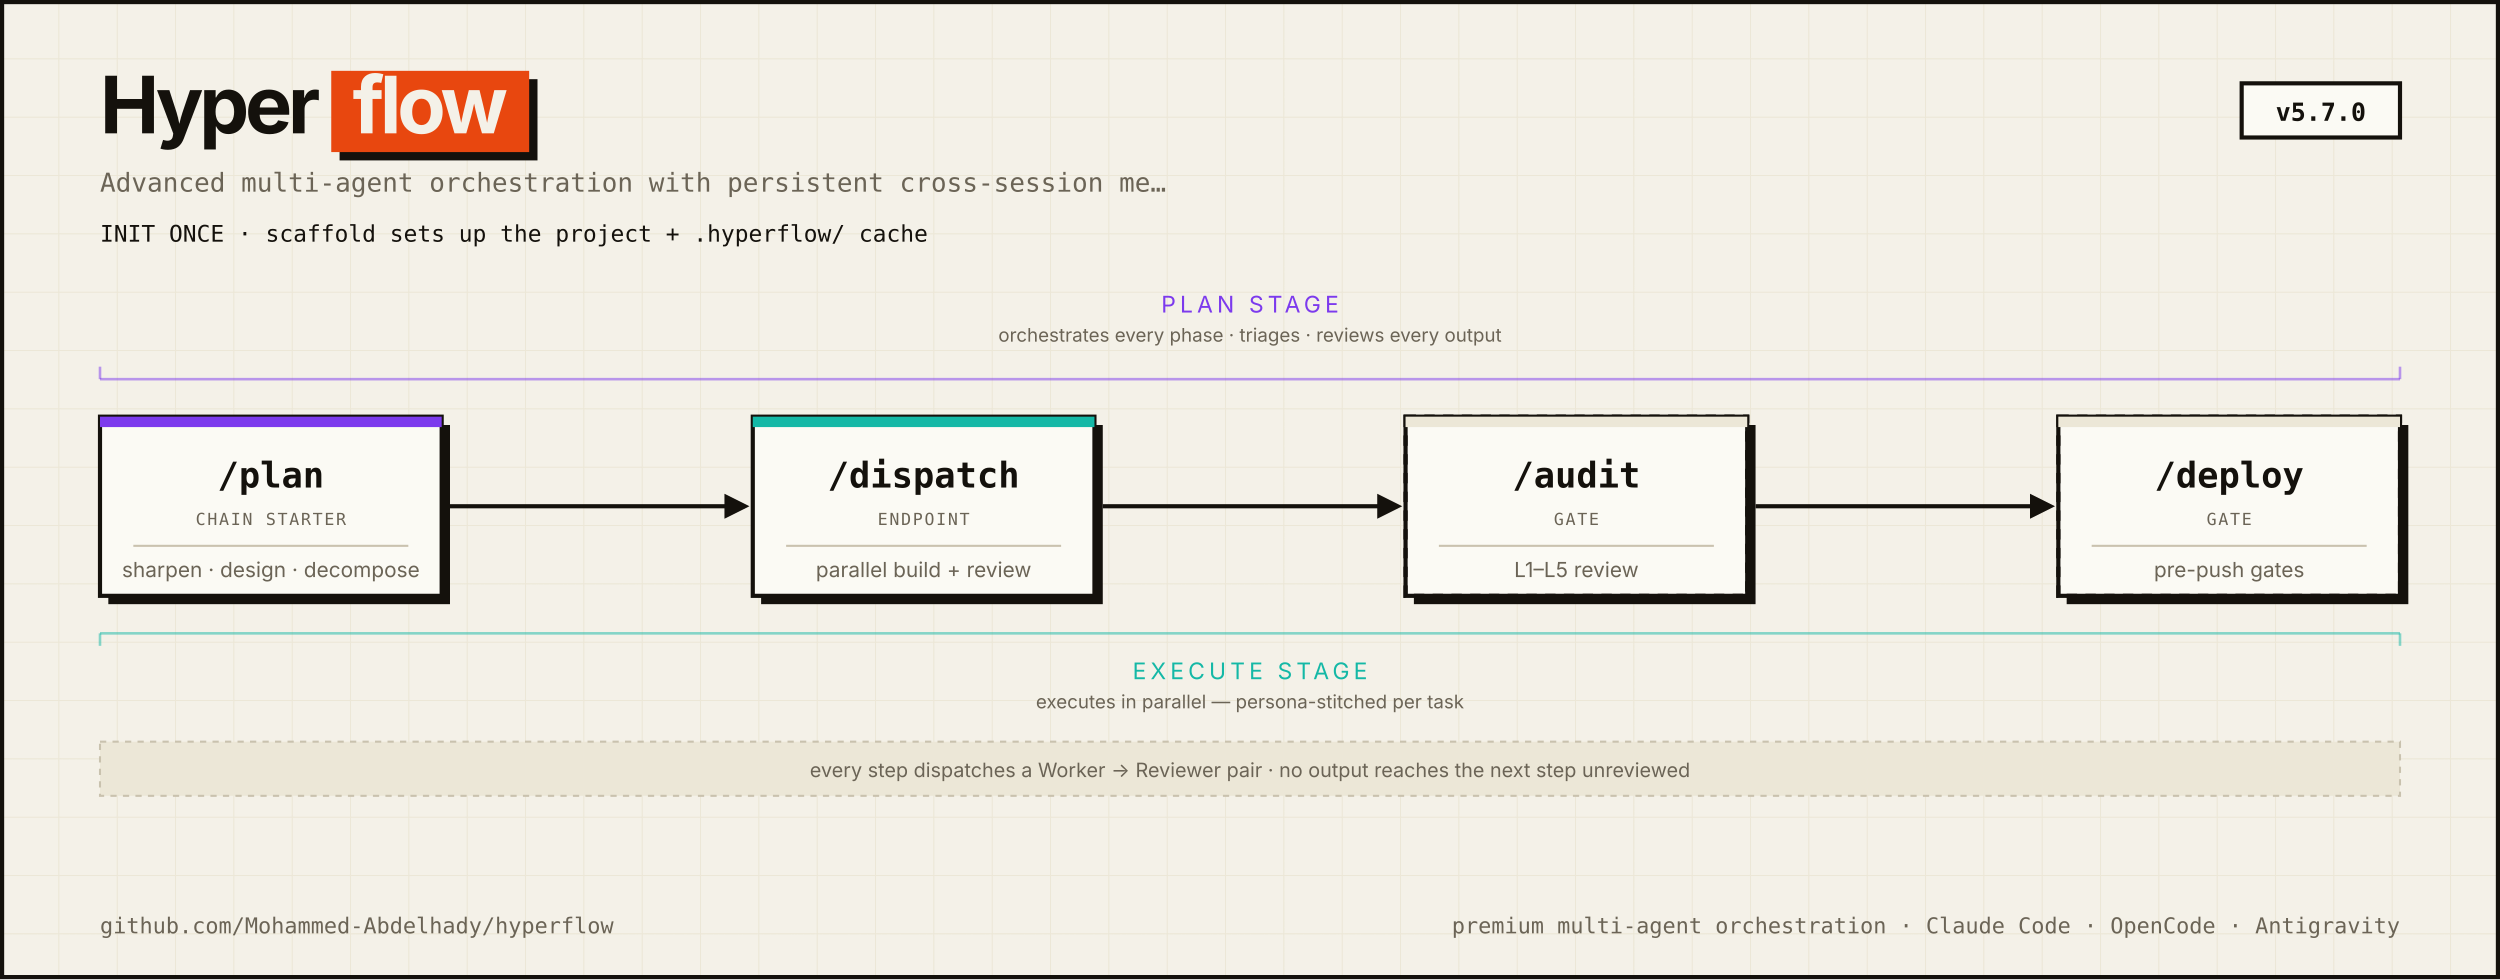
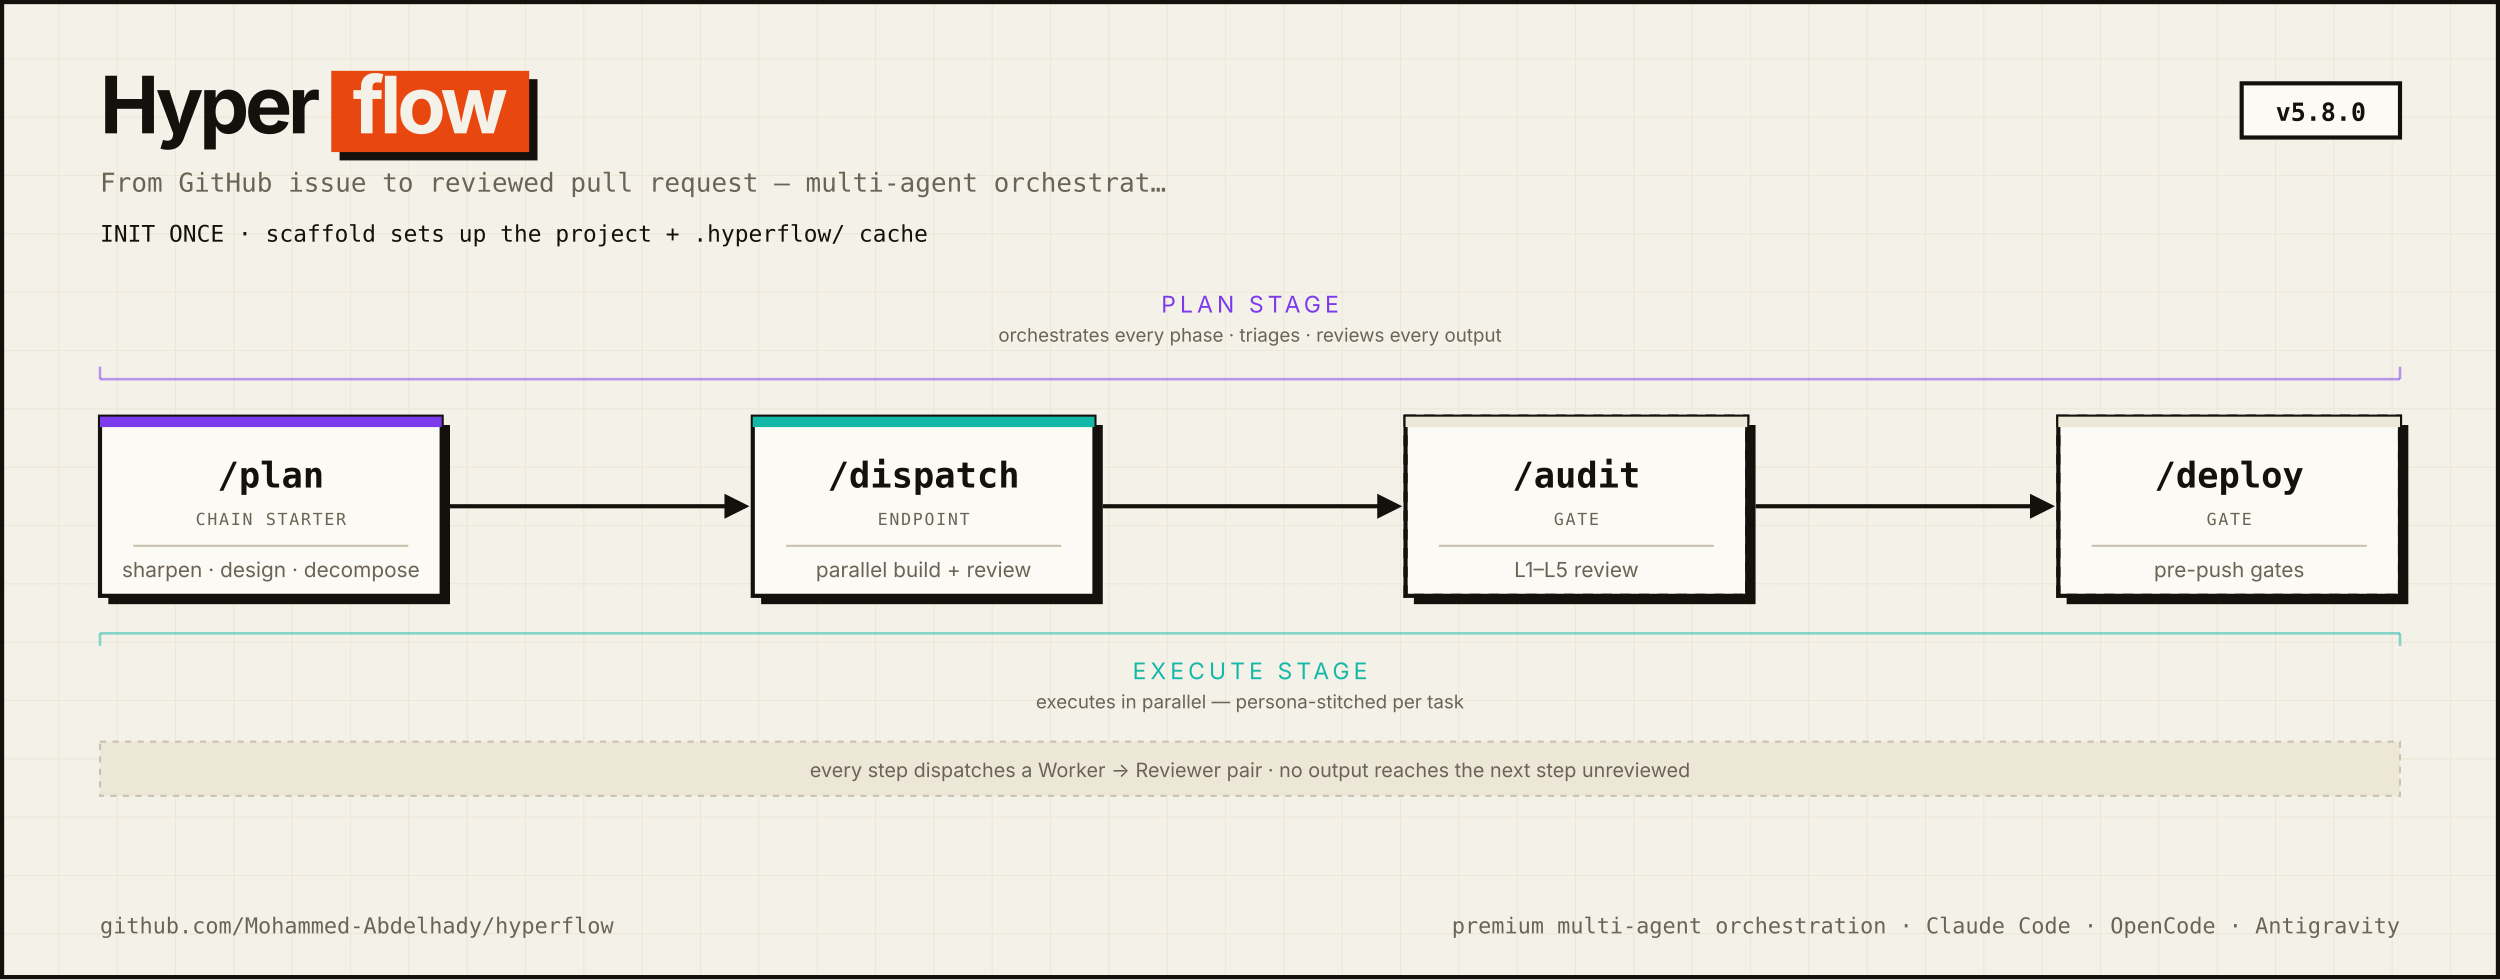
<svg xmlns="http://www.w3.org/2000/svg" viewBox="0 0 1200 470" width="1200" height="470" role="img" aria-labelledby="t d" font-family="'Space Grotesk', ui-sans-serif, -apple-system, BlinkMacSystemFont, system-ui, sans-serif">
  <defs>
    <pattern id="grid" width="28" height="28" patternUnits="userSpaceOnUse">
      <path d="M28 0 L0 0 0 28" fill="none" stroke="#ECE7D7" stroke-width="1" />
    </pattern>
    <marker id="arr" viewBox="0 0 10 10" refX="8" refY="5" markerWidth="6" markerHeight="6" orient="auto">
      <path d="M0,0 L10,5 L0,10 Z" fill="#14110C" />
    </marker>
  </defs>
  <rect x="0" y="0" width="1200" height="470" fill="#F4F1E8" />
  <rect x="0" y="0" width="1200" height="470" fill="url(#grid)" />
  <rect x="1" y="1" width="1198" height="468" fill="none" stroke="#14110C" stroke-width="2" />
  <text x="48" y="64" fill="#14110C" font-size="38" font-weight="700" text-anchor="start" letter-spacing="-2">Hyper</text>
  <rect x="163" y="38" width="95" height="39" fill="#14110C" />
  <rect x="159" y="34" width="95" height="39" fill="#E8470F" />
  <text x="206.5" y="64" fill="#F4F1E8" font-size="38" font-weight="700" text-anchor="middle" letter-spacing="-2">flow</text>
  <rect x="1076" y="40" width="76" height="26" fill="#FBFAF4" stroke="#14110C" stroke-width="2" />
-   <text x="1114.0" y="58" fill="#14110C" font-size="12" font-weight="700" text-anchor="middle" font-family="'JetBrains Mono', ui-monospace, SFMono-Regular, Menlo, monospace">v5.7.0</text>
-   <text x="48" y="92" fill="#6B6456" font-size="12.5" font-weight="400" text-anchor="start" font-family="'JetBrains Mono', ui-monospace, SFMono-Regular, Menlo, monospace">Advanced multi-agent orchestration with persistent cross-session me…</text>
+   <text x="1114.0" y="58" fill="#14110C" font-size="12" font-weight="700" text-anchor="middle" font-family="'JetBrains Mono', ui-monospace, SFMono-Regular, Menlo, monospace">v5.8.0</text>
+   <text x="48" y="92" fill="#6B6456" font-size="12.5" font-weight="400" text-anchor="start" font-family="'JetBrains Mono', ui-monospace, SFMono-Regular, Menlo, monospace">From GitHub issue to reviewed pull request — multi-agent orchestrat…</text>
  <text x="48" y="116" fill="#14110C" font-size="11" font-weight="400" text-anchor="start" font-family="'JetBrains Mono', ui-monospace, SFMono-Regular, Menlo, monospace">INIT ONCE  ·  scaffold sets up the project + .hyperflow/ cache</text>
  <text x="600.0" y="150" fill="#7C3AED" font-size="11" font-weight="400" text-anchor="middle" letter-spacing="0.18em">PLAN STAGE</text>
  <text x="600.0" y="164" fill="#6B6456" font-size="9" font-weight="400" text-anchor="middle">orchestrates every phase · triages · reviews every output</text>
  <line x1="48" y1="182" x2="1152" y2="182" stroke="#7C3AED" stroke-width="1.25" stroke-opacity="0.5" />
  <line x1="48" y1="182" x2="48" y2="176" stroke="#7C3AED" stroke-width="1.25" stroke-opacity="0.5" />
  <line x1="1152" y1="182" x2="1152" y2="176" stroke="#7C3AED" stroke-width="1.25" stroke-opacity="0.5" />
  <rect x="52.0" y="204" width="164" height="86" fill="#14110C" />
  <rect x="48.0" y="200" width="164" height="86" fill="#FBFAF4" stroke="#14110C" stroke-width="2" />
  <rect x="48.0" y="200" width="164" height="5" fill="#7C3AED" />
  <text x="130.0" y="234" fill="#14110C" font-size="17" font-weight="700" text-anchor="middle" font-family="'JetBrains Mono', ui-monospace, SFMono-Regular, Menlo, monospace">/plan</text>
  <text x="130.0" y="252" fill="#6B6456" font-size="8" font-weight="400" text-anchor="middle" font-family="'JetBrains Mono', ui-monospace, SFMono-Regular, Menlo, monospace" letter-spacing="0.8">CHAIN STARTER</text>
  <line x1="64.0" y1="262" x2="196.0" y2="262" stroke="#C9C2AE" stroke-width="1" />
  <text x="130.0" y="277" fill="#6B6456" font-size="10" font-weight="400" text-anchor="middle">sharpen · design · decompose</text>
  <line x1="216.0" y1="243.0" x2="357.333" y2="243.0" stroke="#14110C" stroke-width="2" marker-end="url(#arr)" />
  <rect x="365.333" y="204" width="164" height="86" fill="#14110C" />
  <rect x="361.333" y="200" width="164" height="86" fill="#FBFAF4" stroke="#14110C" stroke-width="2" />
  <rect x="361.333" y="200" width="164" height="5" fill="#14B8A6" />
  <text x="443.333" y="234" fill="#14110C" font-size="17" font-weight="700" text-anchor="middle" font-family="'JetBrains Mono', ui-monospace, SFMono-Regular, Menlo, monospace">/dispatch</text>
  <text x="443.333" y="252" fill="#6B6456" font-size="8" font-weight="400" text-anchor="middle" font-family="'JetBrains Mono', ui-monospace, SFMono-Regular, Menlo, monospace" letter-spacing="0.8">ENDPOINT</text>
  <line x1="377.333" y1="262" x2="509.333" y2="262" stroke="#C9C2AE" stroke-width="1" />
  <text x="443.333" y="277" fill="#6B6456" font-size="10" font-weight="400" text-anchor="middle">parallel build + review</text>
  <line x1="529.333" y1="243.0" x2="670.667" y2="243.0" stroke="#14110C" stroke-width="2" marker-end="url(#arr)" />
  <rect x="678.667" y="204" width="164" height="86" fill="#14110C" />
  <rect x="674.667" y="200" width="164" height="86" fill="#FBFAF4" stroke="#14110C" stroke-width="2" />
  <rect x="674.667" y="200" width="164" height="86" fill="none" stroke="#14110C" stroke-width="2" stroke-dasharray="5 4" />
  <rect x="674.667" y="200" width="164" height="5" fill="#ECE7D7" />
  <text x="756.667" y="234" fill="#14110C" font-size="17" font-weight="700" text-anchor="middle" font-family="'JetBrains Mono', ui-monospace, SFMono-Regular, Menlo, monospace">/audit</text>
  <text x="756.667" y="252" fill="#6B6456" font-size="8" font-weight="400" text-anchor="middle" font-family="'JetBrains Mono', ui-monospace, SFMono-Regular, Menlo, monospace" letter-spacing="0.8">GATE</text>
  <line x1="690.667" y1="262" x2="822.667" y2="262" stroke="#C9C2AE" stroke-width="1" />
  <text x="756.667" y="277" fill="#6B6456" font-size="10" font-weight="400" text-anchor="middle">L1–L5 review</text>
  <line x1="842.667" y1="243.0" x2="984" y2="243.0" stroke="#14110C" stroke-width="2" marker-end="url(#arr)" />
  <rect x="992" y="204" width="164" height="86" fill="#14110C" />
  <rect x="988" y="200" width="164" height="86" fill="#FBFAF4" stroke="#14110C" stroke-width="2" />
  <rect x="988" y="200" width="164" height="86" fill="none" stroke="#14110C" stroke-width="2" stroke-dasharray="5 4" />
  <rect x="988" y="200" width="164" height="5" fill="#ECE7D7" />
  <text x="1070.0" y="234" fill="#14110C" font-size="17" font-weight="700" text-anchor="middle" font-family="'JetBrains Mono', ui-monospace, SFMono-Regular, Menlo, monospace">/deploy</text>
  <text x="1070.0" y="252" fill="#6B6456" font-size="8" font-weight="400" text-anchor="middle" font-family="'JetBrains Mono', ui-monospace, SFMono-Regular, Menlo, monospace" letter-spacing="0.8">GATE</text>
  <line x1="1004" y1="262" x2="1136.0" y2="262" stroke="#C9C2AE" stroke-width="1" />
  <text x="1070.0" y="277" fill="#6B6456" font-size="10" font-weight="400" text-anchor="middle">pre-push gates</text>
  <line x1="48" y1="304" x2="1152" y2="304" stroke="#14B8A6" stroke-width="1.25" stroke-opacity="0.5" />
  <line x1="48" y1="304" x2="48" y2="310" stroke="#14B8A6" stroke-width="1.25" stroke-opacity="0.5" />
  <line x1="1152" y1="304" x2="1152" y2="310" stroke="#14B8A6" stroke-width="1.25" stroke-opacity="0.5" />
  <text x="600.0" y="326" fill="#14B8A6" font-size="11" font-weight="400" text-anchor="middle" letter-spacing="0.18em">EXECUTE STAGE</text>
  <text x="600.0" y="340" fill="#6B6456" font-size="9" font-weight="400" text-anchor="middle">executes in parallel — persona-stitched per task</text>
  <rect x="48" y="356" width="1104" height="26" fill="#ECE7D7" stroke="#C9C2AE" stroke-width="1" stroke-dasharray="3 3" />
  <text x="600.0" y="373" fill="#6B6456" font-size="9.5" font-weight="400" text-anchor="middle">every step dispatches a Worker → Reviewer pair · no output reaches the next step unreviewed</text>
  <text x="48" y="448" fill="#6B6456" font-size="10.5" font-weight="400" text-anchor="start" font-family="'JetBrains Mono', ui-monospace, SFMono-Regular, Menlo, monospace">github.com/Mohammed-Abdelhady/hyperflow</text>
  <text x="1152" y="448" fill="#6B6456" font-size="10.5" font-weight="400" text-anchor="end" font-family="'JetBrains Mono', ui-monospace, SFMono-Regular, Menlo, monospace">premium multi-agent orchestration · Claude Code · OpenCode · Antigravity</text>
</svg>
